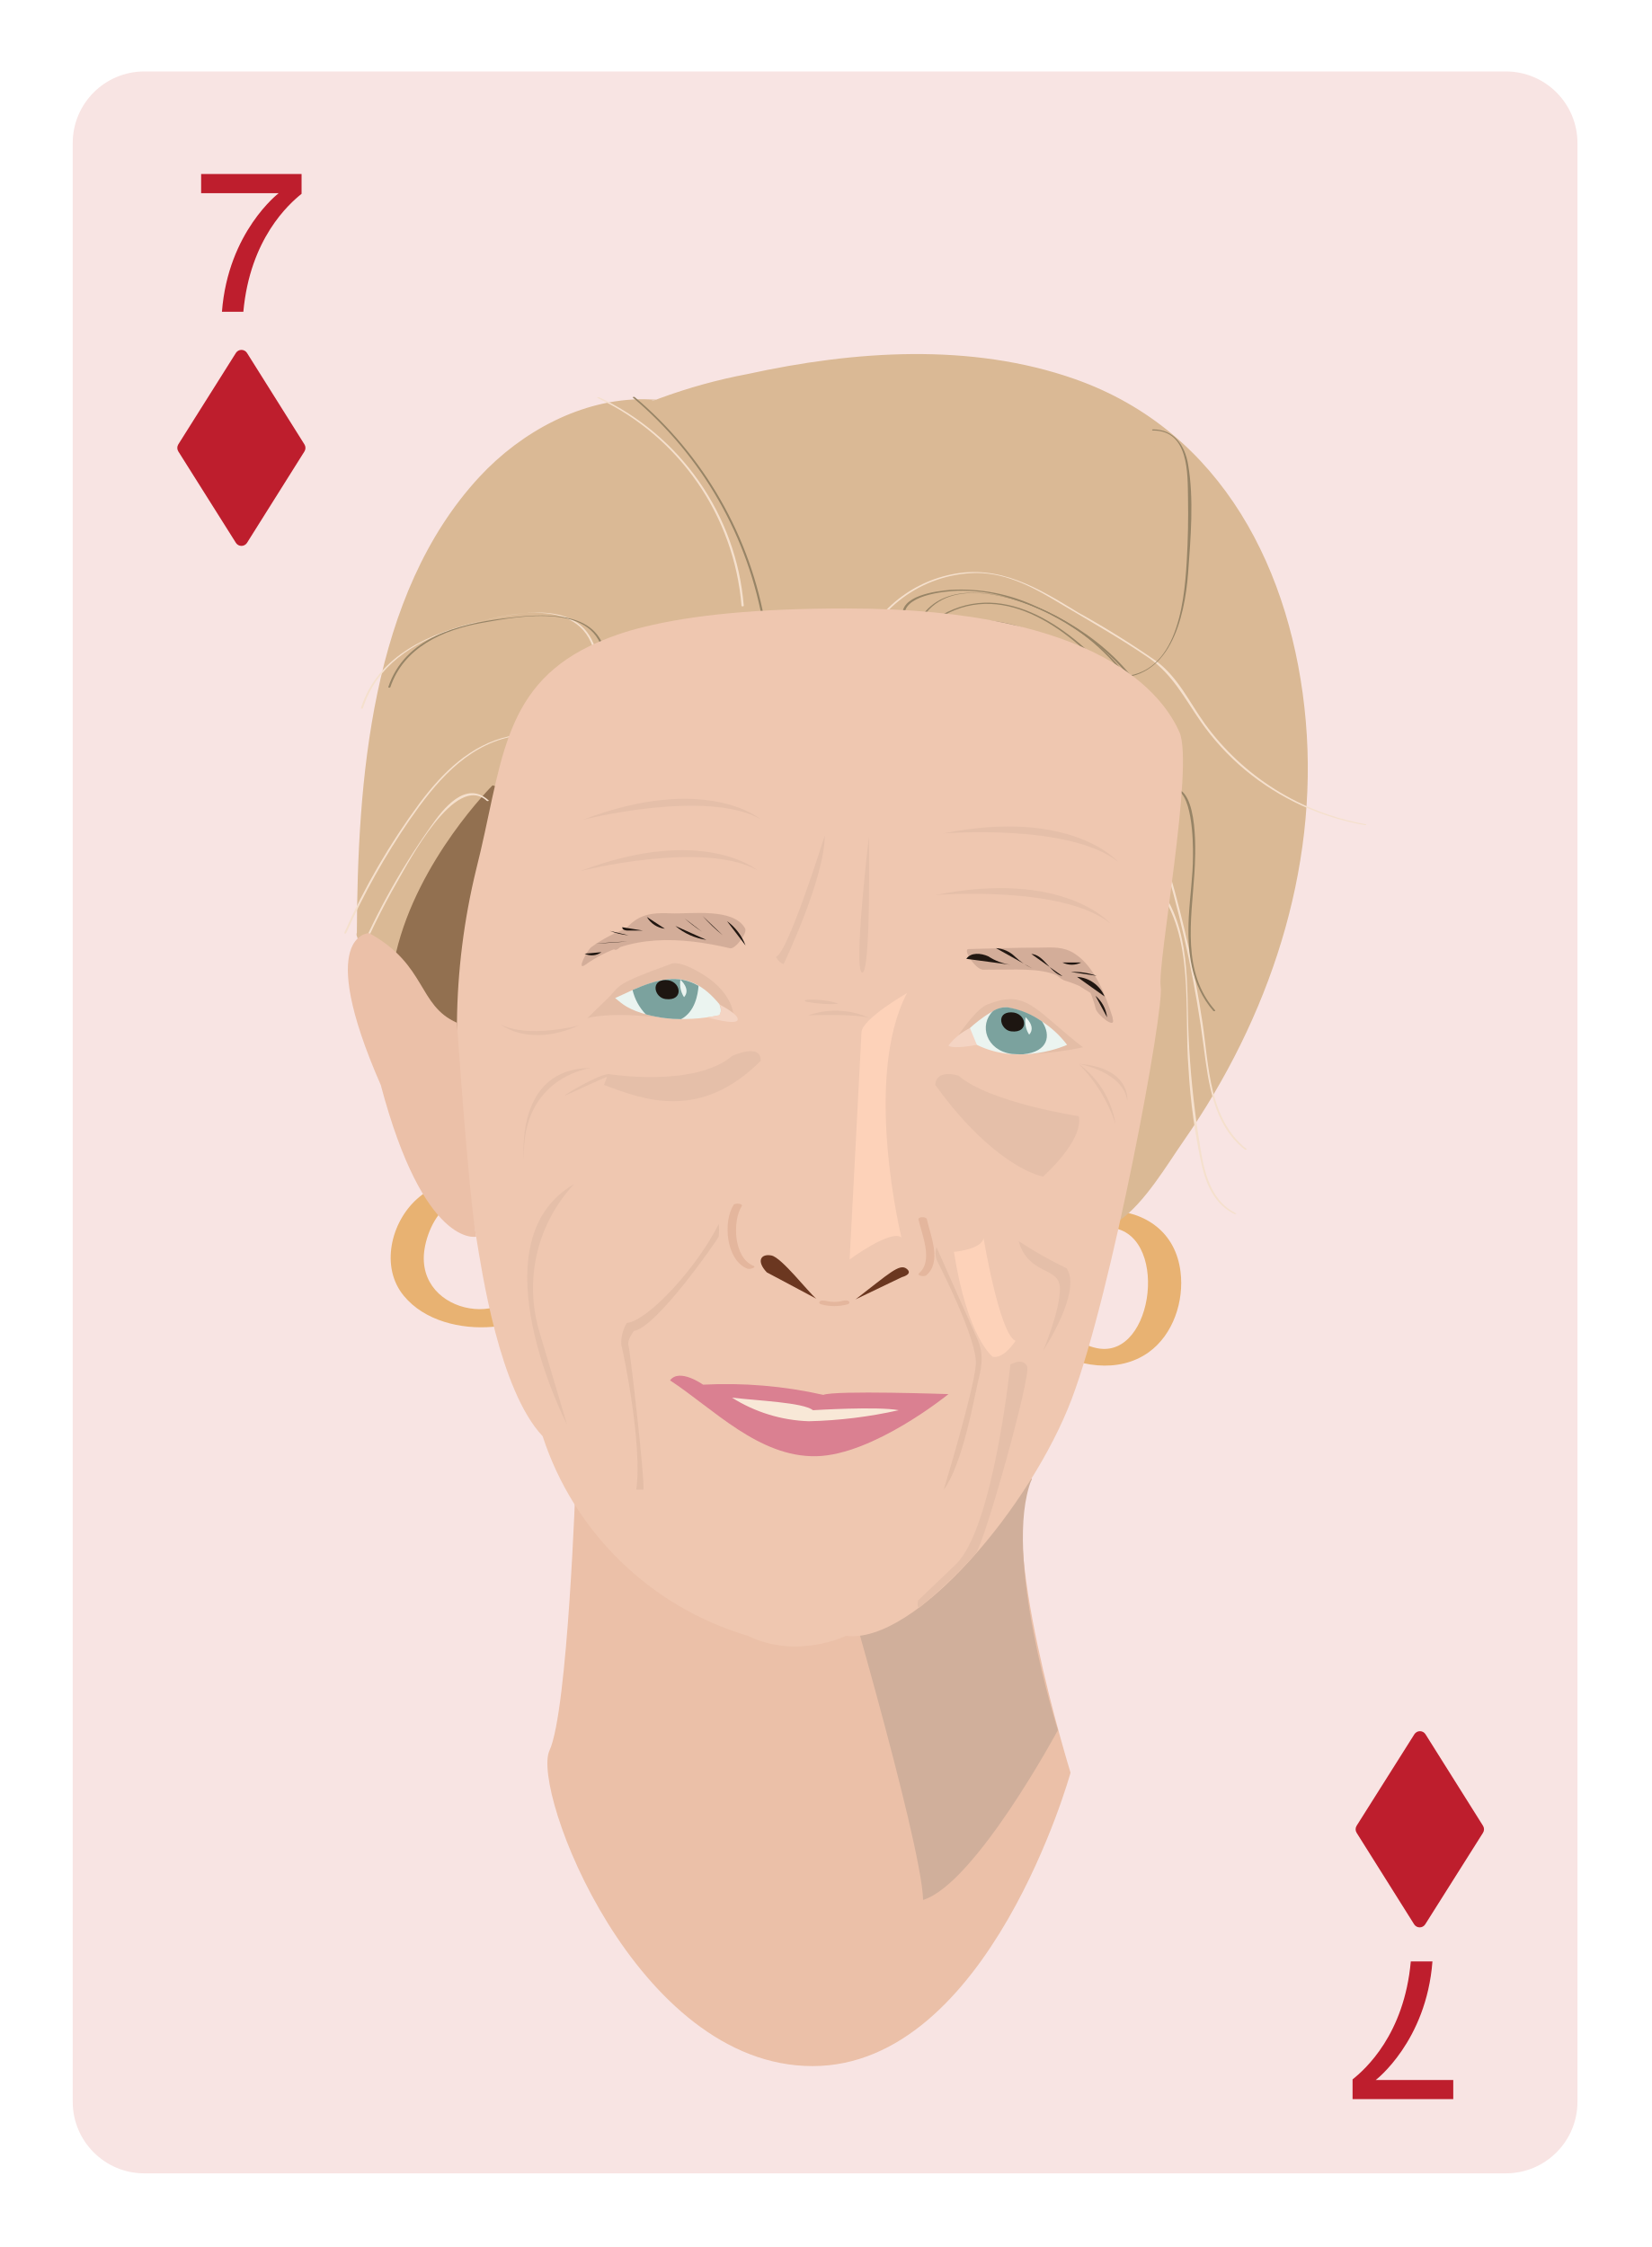
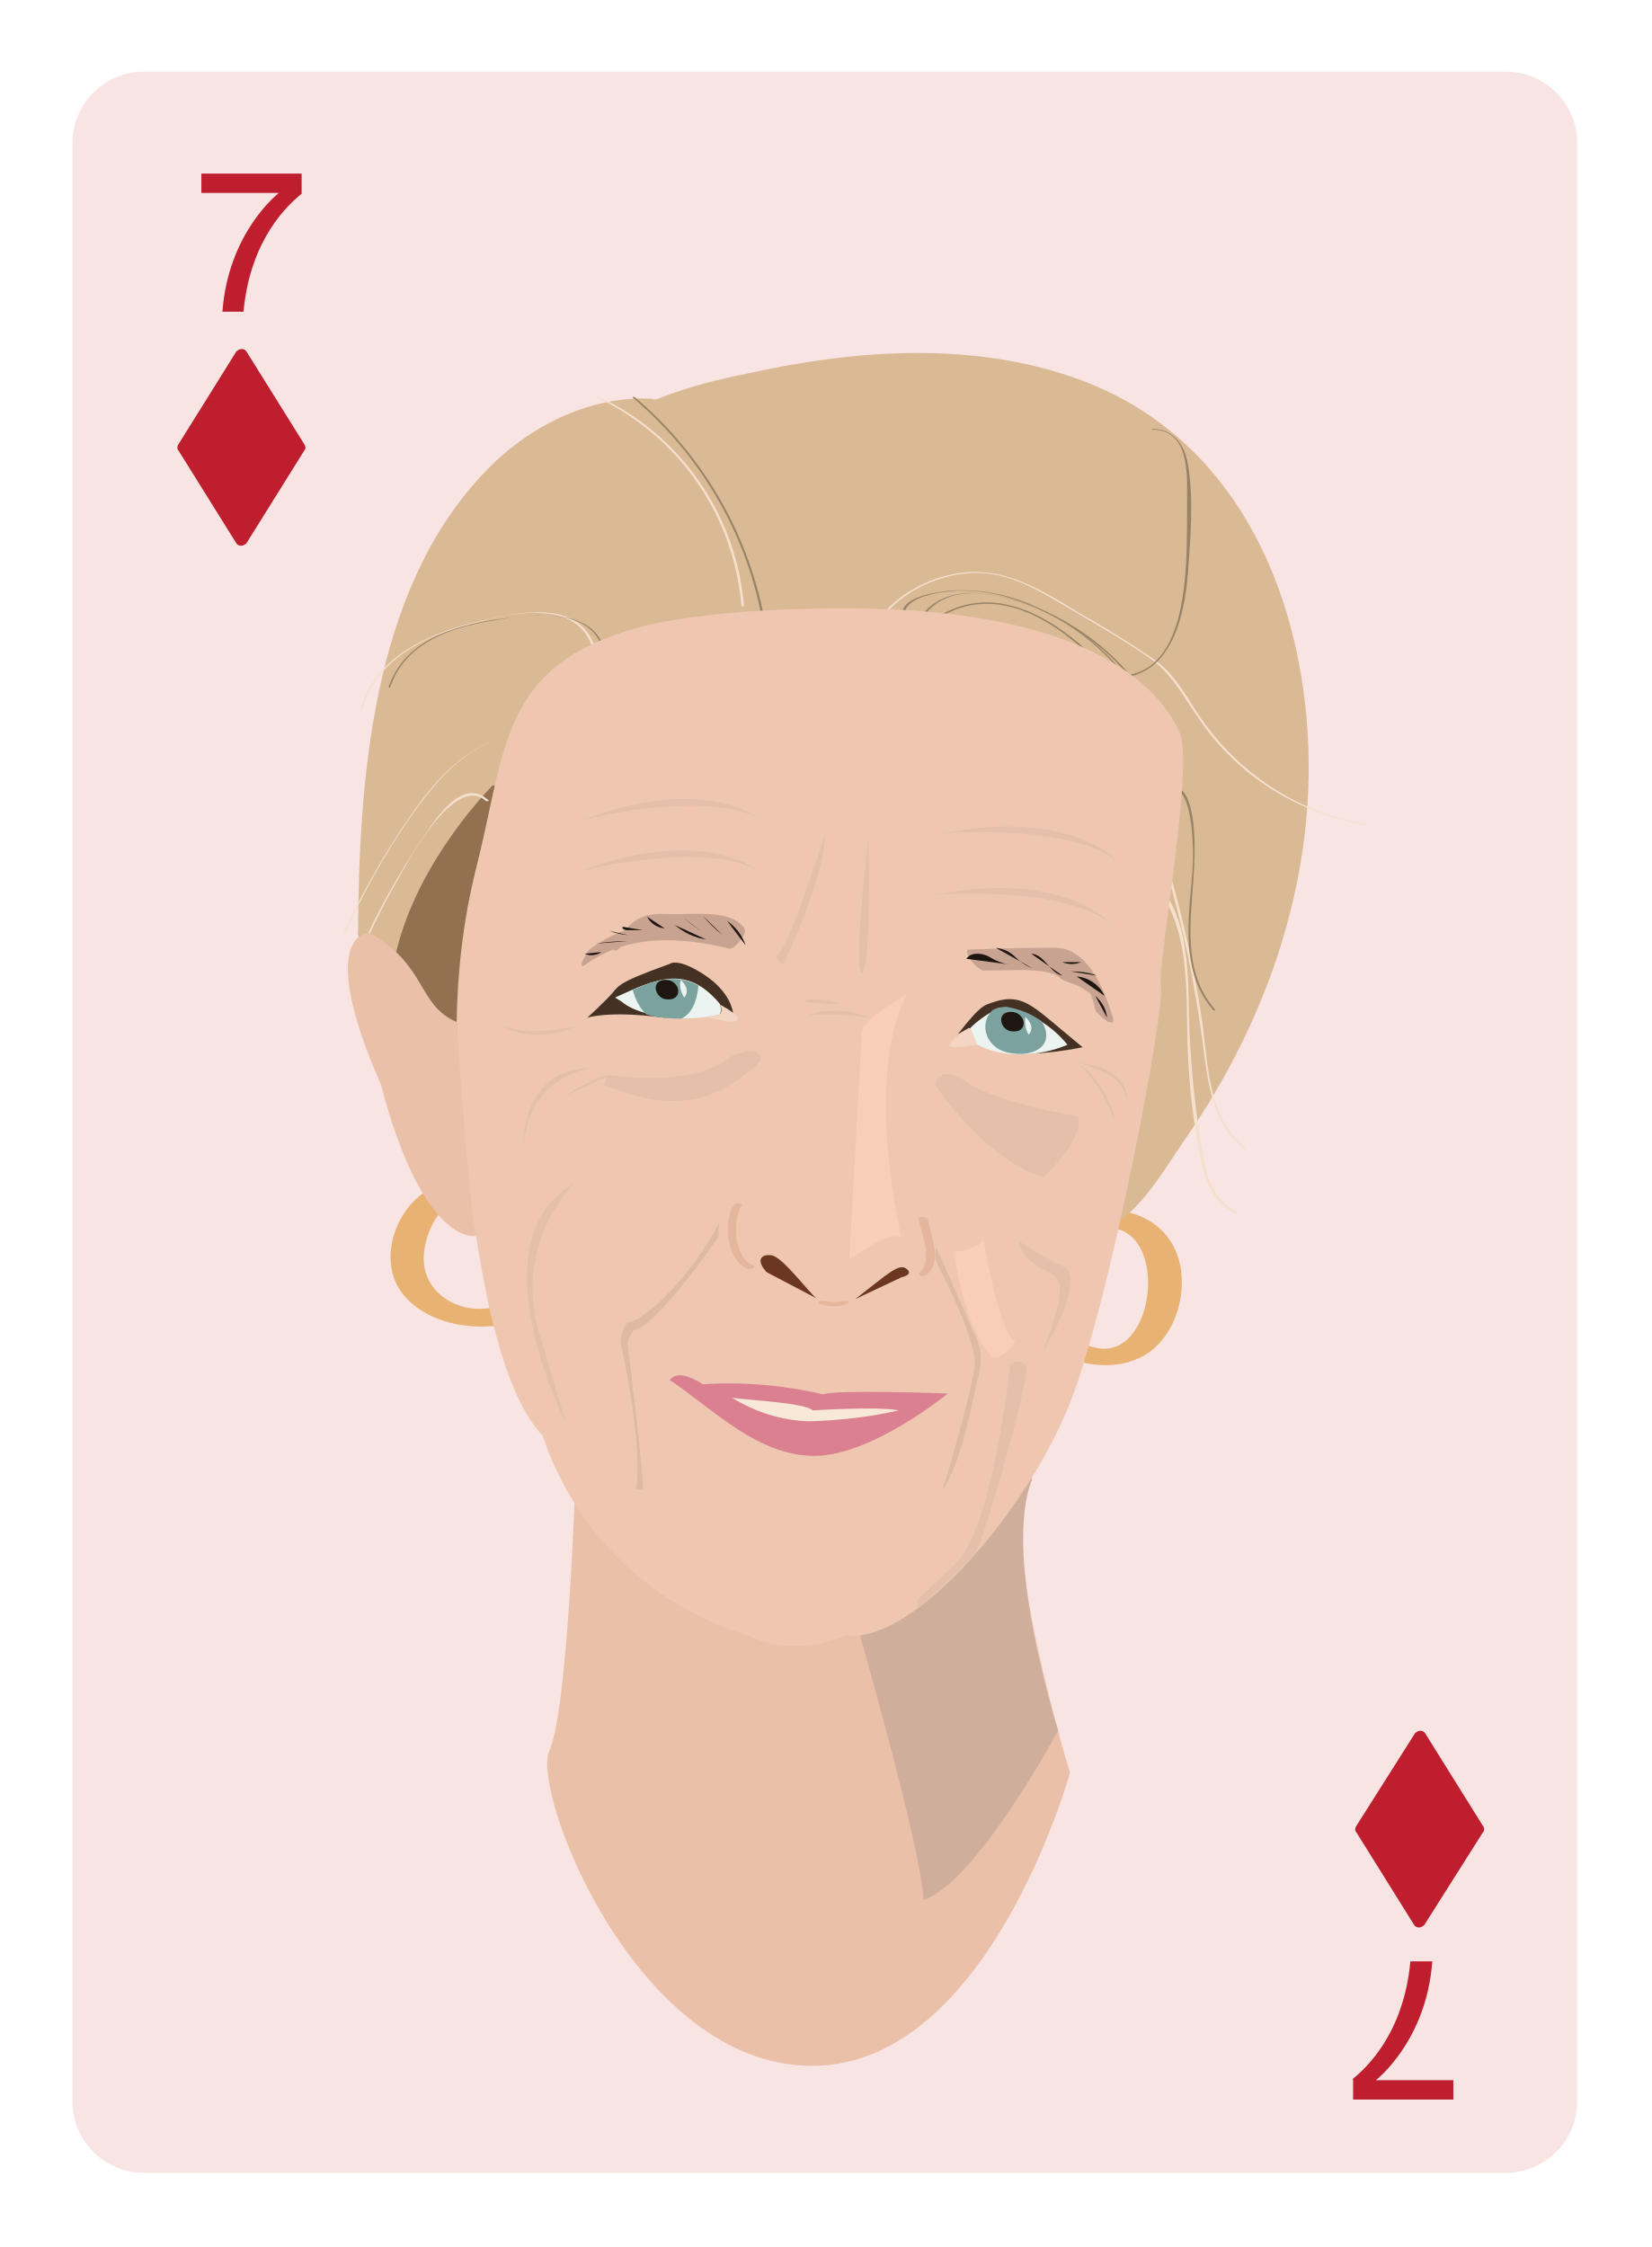
- <svg xmlns="http://www.w3.org/2000/svg" id="Layer_1" data-name="Layer 1" viewBox="0 0 196 266.67">
-   <defs>
-     <style>.cls-1{fill:#f8e4e3;}.cls-2{fill:#e8b272;}.cls-3{fill:#dab995;}.cls-4{fill:#927050;}.cls-5{fill:#f5e0cd;}.cls-6{fill:#978466;}.cls-7{fill:#ebf4f0;}.cls-8{fill:#ebc0a8;}.cls-9{fill:#d0af9b;}.cls-10{fill:#efc7b0;}.cls-11{fill:#6b3720;}.cls-12{fill:#e4b69d;}.cls-13{fill:#443123;opacity:0.07;}.cls-14{fill:#da8091;}.cls-15{fill:#f8e8d7;}.cls-16{fill:#e5bfa9;}.cls-17{fill:#7ba29e;}.cls-18{fill:#f4d4c3;}.cls-19{fill:#1d1611;}.cls-20{fill:#fdd2b9;}.cls-21{opacity:0.15;}.cls-22{fill:#381c15;}.cls-23{fill:#be1e2d;}</style>
-   </defs>
-   <rect class="cls-1" x="8.63" y="8.48" width="178.58" height="249.45" rx="8.5" ry="8.5" />
-   <path class="cls-2" d="M131.49,145.68c7.36.2,5.59,15.72-1.3,14.32-2.06-.42-4.55-2-4.89-4.21-.27-1.8.78-3.57,1.81-5a25.52,25.52,0,0,1,6.1-5.66c.79-.54-.23-1.2-.72-1.37a3.21,3.21,0,0,0-2.74.36c-4.64,3.16-12.76,11-5.53,15.79,3.49,2.32,8.52,3.15,12.11.57,2.91-2.09,4.21-6.08,3.77-9.56-.58-4.65-4.09-7.17-8.63-7.29C129.09,143.62,129.09,145.62,131.49,145.68Z" />
-   <path class="cls-2" d="M62.73,149.79c-.22,8.23-12.8,6.83-12.43-.78.1-2,1.21-4.89,3-6,1.38-.9,2.87.27,4,1.14a25.29,25.29,0,0,1,5.52,5.94c.77,1.12,4.64.61,3.86-.53-3.3-4.83-11.1-12.7-17.18-7.28-3.13,2.79-4.38,8.12-1.58,11.5,2.46,3,6.8,4,10.5,3.69,4.39-.39,8.21-2.92,8.33-7.64C66.77,148.41,62.77,148.37,62.73,149.79Z" />
-   <path class="cls-3" d="M43.81,110.74c0-67.3,34-62.35,34-62.35s56.81-21.32,72,20.94-18.32,75.36-18.32,75.36L48.89,125.16l-5.08-14.42" />
-   <path class="cls-3" d="M45.27,110.59c.08-18.36,1.4-44,17.34-56.46a22.5,22.5,0,0,1,11.11-4.77c1.61-.19,3.18,0,4.75-.3,3.52-.71,7.92-2.4,11.79-3.21a79.36,79.36,0,0,1,24.6-1.55c9.51,1,18.76,4.63,25.38,11.74,8.84,9.5,12.22,23.85,12.08,36.52-.21,18.65-8.7,38.58-22,51.81l2-.55C105.45,137.45,78.6,130,51.48,124.7a5.39,5.39,0,0,1-1.59-.38c.88.58-.05-1-.41-2l-4.23-12c-.4-1.14-3.29-.33-2.9.78l2.71,7.68c.63,1.79,1.12,5.66,2.49,7s4.85,1.31,6.41,1.68l39.22,9.27,34.68,8.2c1.9.45,3.28,1.11,5-.09,3-2.1,5.6-6.55,7.64-9.48,10.06-14.48,16-32,14.47-49.75S145.06,51.17,127.6,45c-12.36-4.36-26.23-3.38-38.83-.62a64.91,64.91,0,0,0-10.53,2.91c-1.37.56-1,.14-.06.15-.56,0-1.13-.06-1.7-.06-7.42-.07-14.6,3.85-19.55,9.18-13,14-14.5,36.3-14.58,54.33,0,1.34,2.91.8,2.91-.3Z" />
-   <path class="cls-4" d="M58.46,93.2S49.6,102,47,113.06s9.82,14.48,9.82,14.48l9.82-31.86-8.2-2.48" />
-   <path class="cls-5" d="M101.78,78.44A15,15,0,0,1,115.86,68c3.84,0,7.12,1.9,10.31,3.83,3.37,2,6.89,4,10.13,6.22,2.87,2,4.25,4.77,6.18,7.55a29.35,29.35,0,0,0,5.31,5.79A30.4,30.4,0,0,0,162,97.93c.12,0,.23-.09.07-.12a30,30,0,0,1-19.11-11.95c-1.87-2.62-3.11-5.41-5.73-7.4a108,108,0,0,0-9.26-5.76c-4.74-2.89-9.36-5.75-15.1-4.52a15.08,15.08,0,0,0-11.3,10.22c0,.09.22.11.24,0Z" />
-   <path class="cls-5" d="M88.27,71.9A30.06,30.06,0,0,0,71.09,47.14c-.07,0-.3,0-.18.09A29.94,29.94,0,0,1,88,71.9c0,.09.26.08.25,0Z" />
-   <path class="cls-5" d="M70.61,76.83c-1.93-5.76-9.15-4.14-13.58-3.11-5.93,1.38-12.2,4-14.19,10.31,0,.09.22.11.24,0,1.56-5,6-7.84,10.76-9.35s14.33-4.4,16.52,2.14c0,.08.27.06.24,0Z" />
-   <path class="cls-5" d="M60.41,87.38c-4.57,1-7.88,4.3-10.61,7.94a81,81,0,0,0-8.95,15.4c0,.09.21.11.24,0a84.66,84.66,0,0,1,7.5-13.38c3-4.33,6.55-8.68,11.94-9.88.16,0,0-.13-.13-.11Z" />
-   <path class="cls-5" d="M58,95c-2.72-2.5-5.43,1-6.9,3.12a83,83,0,0,0-9.29,17c0,.09.21.11.24,0a84,84,0,0,1,5.13-10.54c1.31-2.26,6.88-12.95,10.6-9.53.06.05.3,0,.22-.06Z" />
-   <path class="cls-5" d="M137.2,105.2c4.66,5.94,3.28,14.58,3.85,21.64a73.32,73.32,0,0,0,1.6,11.59c.59,2.37,1.58,4.53,3.85,5.65.07,0,.3,0,.18-.09-3.4-1.67-3.92-5.77-4.44-9.13A111.1,111.1,0,0,1,141.06,123c-.28-6.07.36-12.8-3.62-17.88-.05-.07-.29,0-.24,0Z" />
-   <path class="cls-5" d="M138.54,103.52a139.39,139.39,0,0,1,4.31,20.69c.58,4.43,1.15,9.28,4.89,12.23.06,0,.3,0,.22-.06-4.49-3.54-4.48-9.84-5.25-15a136.35,136.35,0,0,0-3.93-17.86c0-.08-.27-.06-.24,0Z" />
-   <path class="cls-6" d="M90.87,74.37A45.33,45.33,0,0,0,75.32,47.12c-.06-.05-.3,0-.22.06A45.21,45.21,0,0,1,90.62,74.37c0,.09.26.08.25,0Z" />
-   <path class="cls-6" d="M132,80.41c6.81.49,8.58-7,9-12.37.3-4.15.71-8.8,0-12.93-.39-2.3-1.71-4.16-4.16-4.15-.15,0-.15.13,0,.13,4.28,0,4.1,5.12,4.15,8q.07,3.76-.15,7.51c-.3,5.31-1.26,14.2-8.74,13.66-.12,0-.24.11-.07.12Z" />
-   <path class="cls-6" d="M139.12,93.62c2.42-.08,2.48,6.36,2.46,7.93,0,2.45-.38,4.89-.5,7.34-.19,4,.23,8,2.92,11.09.05.06.29,0,.22-.06-4-4.56-2.83-10.75-2.47-16.27.12-1.85.61-10.25-2.62-10.15-.15,0-.15.13,0,.13Z" />
-   <path class="cls-6" d="M46.31,81.59c1.6-4.77,6.24-6.83,10.88-7.67S70.87,71.42,71.66,78c0,.09.26.08.25,0-.7-5.86-7.86-5.14-12.05-4.62-5.5.69-11.81,2.27-13.78,8.16,0,.09.22.11.24,0Z" />
-   <path class="cls-6" d="M107.38,73.28c-.46-2.63,4.67-3.11,6.26-3.17a19,19,0,0,1,5.59.69,29.5,29.5,0,0,1,8.21,3.75c4.69,3,8.74,7.16,10.1,12.7,0,.09.27.07.25,0C136,80,129.53,74.79,122.91,71.94A21.18,21.18,0,0,0,112.83,70c-1.74.15-6.15.67-5.7,3.25,0,.09.26.08.25,0Z" />
-   <path class="cls-6" d="M109.59,73.16c3.27-4.82,10.93-2.36,15.13-.24a25.83,25.83,0,0,1,10.08,9.16c0,.07.29,0,.24,0a25.93,25.93,0,0,0-13.61-10.65c-3.85-1.27-9.42-2.18-12.07,1.74,0,.07.19.1.24,0Z" />
-   <path class="cls-6" d="M110.53,74c7.4-5.6,15.43-.09,20.69,5.65.05.06.29,0,.22-.06-5.43-5.93-13.57-11.36-21.12-5.65-.09.06.15.11.22.06Z" />
-   <path class="cls-6" d="M115.21,73.66a17.45,17.45,0,0,1,14.84,7.53c0,.07.29,0,.24,0a17.7,17.7,0,0,0-15.08-7.62c-.15,0-.15.13,0,.13Z" />
-   <path class="cls-7" d="M73,118.45c5-2.34,8.54-3.94,12.38.73,0,0,.37.81,0,1.3a20.56,20.56,0,0,1-6.41.35c-3.12-.42-4.53-1.24-5.25-1.8Z" />
-   <path class="cls-8" d="M68.33,175.55s-.93,27.5-3.12,32.2S75.45,245.2,96.43,245.2s30.62-34.82,30.62-34.82-8.92-28.84-4.57-34.82C122.49,175.55,86.88,157,68.33,175.55Z" />
-   <path class="cls-9" d="M98.5,181.71s10.88,36.73,11.05,43.77c6.18-1.89,16-20.15,16-20.15s-6.66-20.83-3.12-29.77C118.32,166.28,98.21,178.2,98.5,181.71Z" />
-   <path class="cls-10" d="M100.4,72.21c30.68,0,37.79,10.67,39.57,14.67s-2.67,27.57-2.22,30.23S132,153.29,127.2,166s-18.6,29.17-26.8,28.14c0,0-5.8,2.84-11.63,0A36.51,36.51,0,0,1,64.4,170.45c-5.15-5.49-7.21-19.56-7.89-23.68a130.84,130.84,0,0,1-2.28-25.39,80.28,80.28,0,0,1,2.28-18.19C59.58,91.1,59.4,81.79,70,76.66a33,33,0,0,1,6.44-2.26C82.11,73,89.84,72.21,100.4,72.21Z" />
-   <path class="cls-8" d="M43.81,110.74c6.86,3.77,5.74,8.58,10.42,10.64,0,0,1.35,20,2.28,25.39,0,0-6.18,1.37-11.32-18C37.29,110.74,43.81,110.74,43.81,110.74Z" />
-   <path class="cls-11" d="M91,151c-1.31-1.4-.65-2.24.56-2s4.38,4.38,5.32,5.13" />
-   <path class="cls-11" d="M101.53,154.21c4-3.08,5.22-4.29,6.06-3.64s-.56,1-.56,1" />
-   <path class="cls-12" d="M97.45,154.8a6.09,6.09,0,0,0,3.12,0c.18-.05.31-.18.18-.34s-.51-.14-.68-.09a4.15,4.15,0,0,1-2.11,0c-.18,0-.55-.08-.68.09s0,.29.18.34Z" />
-   <path class="cls-12" d="M109,144.7c.39,1.8,1.8,4.92.07,6.4-.33.28.62.46.86.25,1.88-1.61.5-4.68.07-6.65-.08-.36-1.07-.3-1,0Z" />
-   <path class="cls-12" d="M87.06,143c-1.28,2-.9,6.53,1.62,7.56.28.12,1.21-.15.71-.35-2.3-.94-2.51-5.25-1.36-7.07.19-.3-.78-.42-1-.13Z" />
-   <path class="cls-13" d="M75.51,176.78c.75-5.22-1.49-16.13-1.77-17.16a4.44,4.44,0,0,1,.65-2.61c2.52-.28,8.3-6.53,10.91-11.75a7.74,7.74,0,0,1,0,1.49c-.09.29-7.37,10.82-10.07,11.2,0,0-.84,1.12-.65,1.68s2,16.32,1.77,17.16Z" />
-   <path class="cls-13" d="M117.24,119.19c3.3-1.29,4.62-.54,7.67,2.1s3.63,3,3.63,3a39.83,39.83,0,0,1-7.67.85c-.93,0-5.77-3.12-5.77-3.12l-1.37.85S115.9,119.62,117.24,119.19Z" />
-   <path class="cls-13" d="M79.52,114.44c-6.87,2.47-5.79,2.49-7.44,4.09s-2.39,2.31-2.39,2.31,2.51-.86,9.25,0l8.08-.59s-.19-2.42-3.4-4.48S79.52,114.44,79.52,114.44Z" />
-   <path class="cls-13" d="M111.14,148c1.77,4,3.92,8.86,4.85,10.91s.37,3.82,0,5.41-1.77,9.51-4,12.5c0,0,3.64-11.94,3.82-14.92s-4.38-11.84-4.66-12.4A2.5,2.5,0,0,1,111.14,148Z" />
-   <path class="cls-14" d="M79.52,163.82c5.13,3.36,10.54,9.14,17.35,9s15.69-7.37,15.69-7.37-13.45-.47-14.85.09a52.61,52.61,0,0,0-14.27-1.21S80.63,162.32,79.52,163.82Z" />
-   <path class="cls-15" d="M86.87,165.87c3.09.37,8.41.56,9.62,1.49,0,0,7.67-.48,10.17,0A54.55,54.55,0,0,1,96,168.67,18.19,18.19,0,0,1,86.87,165.87Z" />
-   <path class="cls-16" d="M111,128.76c5.49,7.66,10.6,10.43,12.79,10.87,0,0,4.82-4.24,4.24-7.16,0,0-10.6-1.61-14.28-4.82C113.75,127.66,111.08,126.8,111,128.76Z" />
-   <path class="cls-16" d="M90.28,125.9c-7.2,7.2-13.91,4.62-18.59,2.86,0,0-.27.65.34-.94.06-.16-5.1,2.34-5,2.18s4.06-2.53,5.22-2.53c0,0,10.13,1.65,14.64-2.15C86.87,125.32,90.35,123.71,90.28,125.9Z" />
-   <path class="cls-7" d="M73,118.45c5-2.34,8.54-3.94,12.38.73,0,0,.37.81,0,1.3a20.56,20.56,0,0,1-6.41.35c-3.12-.42-4.53-1.24-5.25-1.8Z" />
-   <path class="cls-17" d="M82.9,117c-2.43-1.43-4.89-.79-7.83.49a6.25,6.25,0,0,0,1.57,2.89,17.82,17.82,0,0,0,2.29.45,15,15,0,0,0,1.9.12C82.49,120.08,82.83,118,82.9,117Z" />
-   <path class="cls-18" d="M87.55,120.94c.11.88-3.59-.2-3.59-.2l1.39-.25a1.09,1.09,0,0,0,0-1.3S87.54,120.3,87.55,120.94Z" />
-   <path class="cls-18" d="M112.56,124.08c.48.49,3.36-.08,3.36-.08v-1.66l-.82-.32A7.12,7.12,0,0,0,112.56,124.08Z" />
-   <path class="cls-19" d="M79,118.57c2.25.27,1.85-2.26,0-2.26S77.67,118.42,79,118.57Z" />
-   <path class="cls-19" d="M88.48,112.21a6.26,6.26,0,0,0-2.2-2.89" />
-   <path class="cls-19" d="M85.78,111a20.84,20.84,0,0,1-2.4-2.29" />
-   <path class="cls-19" d="M83.83,111.54a7.21,7.21,0,0,1-3.68-1.65" />
-   <path class="cls-19" d="M83.31,110.57A19.11,19.11,0,0,1,81.25,109" />
-   <path class="cls-19" d="M78.91,110.22a2.82,2.82,0,0,1-2.14-1.4" />
-   <path class="cls-19" d="M76.32,110.44l-1.83,0c-.29,0-.67-.11-.64-.4" />
-   <path class="cls-19" d="M74.47,111.74q-1.91.06-3.82.27" />
-   <path class="cls-19" d="M71.38,113a1.9,1.9,0,0,1-2,.18" />
-   <path class="cls-19" d="M74.6,111a7.79,7.79,0,0,1-2.24-.53" />
-   <path class="cls-19" d="M114.68,113.79c.54-.79,1.75-.69,2.62-.29a6.46,6.46,0,0,0,2.66,1" />
-   <path class="cls-19" d="M118.2,112.52a3.55,3.55,0,0,1,2.25,1,7.43,7.43,0,0,0,2.06,1.41" />
-   <path class="cls-19" d="M122.39,113.21c1.55.11,2.21,2.26,3.71,2.64" />
-   <path class="cls-19" d="M126.09,114.23a2.48,2.48,0,0,0,2.22,0" />
-   <path class="cls-19" d="M127.08,115.35a8,8,0,0,1,3.08.46" />
-   <path class="cls-19" d="M127.82,115.93a3.82,3.82,0,0,1,3.27,2.33" />
-   <path class="cls-19" d="M130,118.17a4,4,0,0,1,1.39,2.57" />
-   <path class="cls-7" d="M119.55,119.55a11.82,11.82,0,0,1,7.09,4.45s-5.52,2.56-10.71,0l-.82-2S118,119.32,119.55,119.55Z" />
-   <path class="cls-17" d="M121.43,125.12c3-.3,3.33-2.26,2.24-3.89a10,10,0,0,0-4.12-1.69,3,3,0,0,0-1.7.45c-1.7,1.63-.84,4.67,2.23,5.09A13.11,13.11,0,0,0,121.43,125.12Z" />
-   <path class="cls-19" d="M120,122.4c2.25.27,1.85-2.26,0-2.26S118.73,122.25,120,122.4Z" />
-   <path class="cls-16" d="M70.13,126.75s-8.31,1-7.95,10.84C62.19,137.59,61,126.75,70.13,126.75Z" />
-   <path class="cls-16" d="M68.69,121.7s-6,1.57-9.27-.12C59.42,121.58,62.79,124.35,68.69,121.7Z" />
-   <path class="cls-16" d="M68.13,140.53a18.07,18.07,0,0,0-4.05,17.73l3.21,10.81S56.14,147.45,68.13,140.53Z" />
-   <path class="cls-16" d="M120.88,147.29c1.23,4.17,4.91,2.95,4.91,5.65s-2,7.37-2,7.37,4.65-7,2.8-9.79A48.09,48.09,0,0,1,120.88,147.29Z" />
-   <path class="cls-16" d="M128,126.25s5.32.92,5.78,4.39C133.79,130.64,134.25,126.71,128,126.25Z" />
-   <path class="cls-16" d="M128,126.25a18.08,18.08,0,0,1,4.39,7.16A10.94,10.94,0,0,0,128,126.25Z" />
-   <path class="cls-16" d="M119.91,161.94s-2,19.39-6.46,23.7l-4.5,4.31s-.17.86.13.86a61.4,61.4,0,0,0,6.7-6.4c1.1-1.4,6.61-21.13,6.12-22.24S119.91,161.94,119.91,161.94Z" />
-   <path class="cls-16" d="M95.91,120.5s6.93-.28,7.77.55A9.79,9.79,0,0,0,95.91,120.5Z" />
-   <path class="cls-16" d="M99.5,119.14a15.1,15.1,0,0,1-3.78-.25C94.58,118.51,98.23,118.51,99.5,119.14Z" />
-   <path class="cls-16" d="M93,114.41s4.88-10.17,4.88-15.26c0,0-4.37,14-5.79,14.41C92.49,114.33,93,114.41,93,114.41Z" />
-   <path class="cls-16" d="M103.12,99.29s-1.88,15.86-.81,16.13S103.12,99.29,103.12,99.29Z" />
-   <path class="cls-16" d="M111,106.22S126,105,131.76,109.58C131.76,109.58,126.27,103.17,111,106.22Z" />
-   <path class="cls-16" d="M68.89,103.37s14.53-3.66,21-.1C89.89,103.27,83.43,97.86,68.89,103.37Z" />
-   <path class="cls-16" d="M69.2,97.28s14.53-3.66,21-.1C90.2,97.17,83.73,91.76,69.2,97.28Z" />
-   <path class="cls-16" d="M111.94,98.91s14.94-1.22,20.73,3.35C132.67,102.26,127.19,95.86,111.94,98.91Z" />
-   <path class="cls-20" d="M100.83,149.47s4.92-3.62,6.15-2.61c0,0-4.63-18.9.66-29,0,0-5.33,3.05-5.4,4.64S100.83,149.47,100.83,149.47Z" />
-   <path class="cls-20" d="M113.21,148.57s3.25-.27,3.52-1.62c0,0,1.89,11.37,3.79,12.18,0,0-1.35,2.16-2.71,1.89C117.81,161,114.83,158.86,113.21,148.57Z" />
-   <path class="cls-7" d="M80.75,116.27s1.29,1.12.43,2.07A2.9,2.9,0,0,1,80.75,116.27Z" />
-   <path class="cls-7" d="M121.71,120.72s1.29,1.12.43,2.07A2.9,2.9,0,0,1,121.71,120.72Z" />
-   <g class="cls-21">
-     <path class="cls-22" d="M69.5,114.48c5.1-3.68,11.31-3.31,17.14-1.94.61.14,2.09-1.79,1.79-2.35-1.37-2.51-6.49-1.69-8.9-1.8-3.14-.15-4.37.5-6.2,3-1,1.4-.33,1.91.72.5,1.28-1.73,4.66-.94,6.49-.84s5.07-.39,6,1.4l1.79-2.35c-6.34-1.49-12.68-1.65-18.15,2.3-.49.36-1.85,2.92-.71,2.09Z" />
+ <svg xmlns="http://www.w3.org/2000/svg" version="1.1" id="Layer_1" x="0px" y="0px" viewBox="0 0 196 266.7" style="enable-background:new 0 0 196 266.7;" xml:space="preserve">
+   <style type="text/css">
+ 	.st0{fill:#F8E4E3;}
+ 	.st1{fill:#E8B272;}
+ 	.st2{fill:#DAB995;}
+ 	.st3{fill:#927050;}
+ 	.st4{fill:#F5E0CD;}
+ 	.st5{fill:#978466;}
+ 	.st6{fill:#EBF4F0;}
+ 	.st7{fill:#EBC0A8;}
+ 	.st8{fill:#D0AE9C;}
+ 	.st9{fill:#EFC7B0;}
+ 	.st10{fill:#6B3720;}
+ 	.st11{fill:#E4B69D;}
+ 	.st12{fill:#DFB9A3;enable-background:new    ;}
+ 	.st13{fill:#443123;enable-background:new    ;}
+ 	.st14{fill:#DA8091;}
+ 	.st15{fill:#F8E8D7;}
+ 	.st16{fill:#E5BFA9;}
+ 	.st17{fill:#7BA29E;}
+ 	.st18{fill:#F4D4C3;}
+ 	.st19{fill:#C9A391;}
+ 	.st20{fill:#1D1611;}
+ 	.st21{fill:#F7CEB7;}
+ 	.st22{fill:#BE1E2D;}
+ </style>
+   <path class="st0" d="M17.1,8.5h161.6c4.7,0,8.5,3.8,8.5,8.5v232.4c0,4.7-3.8,8.5-8.5,8.5H17.1c-4.7,0-8.5-3.8-8.5-8.5V17  C8.6,12.3,12.4,8.5,17.1,8.5z" />
+   <path class="st1" d="M131.5,145.7c7.4,0.2,5.6,15.7-1.3,14.3c-2.1-0.4-4.6-2-4.9-4.2c-0.3-1.8,0.8-3.6,1.8-5  c1.7-2.2,3.8-4.1,6.1-5.7c0.8-0.5-0.2-1.2-0.7-1.4c-0.9-0.3-1.9-0.2-2.7,0.4c-4.6,3.2-12.8,11-5.5,15.8c3.5,2.3,8.5,3.1,12.1,0.6  c2.9-2.1,4.2-6.1,3.8-9.6c-0.6-4.6-4.1-7.2-8.6-7.3C129.1,143.6,129.1,145.6,131.5,145.7z" />
+   <path class="st1" d="M62.7,149.8c-0.2,8.2-12.8,6.8-12.4-0.8c0.1-2,1.2-4.9,3-6c1.4-0.9,2.9,0.3,4,1.1c2.1,1.7,4,3.7,5.5,5.9  c0.8,1.1,4.6,0.6,3.9-0.5c-3.3-4.8-11.1-12.7-17.2-7.3c-3.1,2.8-4.4,8.1-1.6,11.5c2.5,3,6.8,4,10.5,3.7c4.4-0.4,8.2-2.9,8.3-7.6  C66.8,148.4,62.8,148.4,62.7,149.8z" />
+   <path class="st2" d="M43.8,110.7c0-67.3,34-62.3,34-62.3s56.8-21.3,72,20.9s-18.3,75.4-18.3,75.4l-82.6-19.5L43.8,110.7" />
+   <path class="st2" d="M45.3,110.6c0.1-18.4,1.4-44,17.3-56.5c3.2-2.6,7-4.2,11.1-4.8c1.6-0.2,3.2,0,4.8-0.3c3.5-0.7,7.9-2.4,11.8-3.2  c8.1-1.8,16.4-2.3,24.6-1.5c9.5,1,18.8,4.6,25.4,11.7c8.8,9.5,12.2,23.8,12.1,36.5c-0.2,18.7-8.7,38.6-22,51.8l2-0.6  c-26.9-6.4-53.7-13.8-80.8-19.1c-0.5,0-1.1-0.2-1.6-0.4c0.9,0.6,0-1-0.4-2l-4.2-12c-0.4-1.1-3.3-0.3-2.9,0.8l2.7,7.7  c0.6,1.8,1.1,5.7,2.5,7s4.8,1.3,6.4,1.7l39.2,9.3l34.7,8.2c1.9,0.4,3.3,1.1,5-0.1c3-2.1,5.6-6.6,7.6-9.5c10.1-14.5,16-32,14.5-49.8  s-9.9-34.4-27.4-40.6c-12.4-4.4-26.2-3.4-38.8-0.6c-3.6,0.7-7.1,1.6-10.5,2.9c-1.4,0.6-1,0.1-0.1,0.2c-0.6,0-1.1-0.1-1.7-0.1  c-7.4-0.1-14.6,3.8-19.5,9.2c-13,14-14.5,36.3-14.6,54.3C42.4,112.2,45.3,111.7,45.3,110.6L45.3,110.6z" />
+   <path class="st3" d="M58.5,93.2c0,0-8.9,8.8-11.5,19.9s9.8,14.5,9.8,14.5l9.8-31.9L58.5,93.2" />
+   <path class="st4" d="M101.8,78.4c2-6.1,7.6-10.3,14.1-10.4c3.8,0,7.1,1.9,10.3,3.8c3.4,2,6.9,4,10.1,6.2c2.9,2,4.2,4.8,6.2,7.6  c1.5,2.2,3.3,4.1,5.3,5.8c4.1,3.4,9,5.6,14.2,6.5c0.1,0,0.2-0.1,0.1-0.1c-7.7-1.3-14.5-5.6-19.1-11.9c-1.9-2.6-3.1-5.4-5.7-7.4  c-3-2.1-6.1-4-9.3-5.8c-4.7-2.9-9.4-5.8-15.1-4.5c-5.3,1.1-9.7,5-11.3,10.2C101.6,78.5,101.8,78.5,101.8,78.4L101.8,78.4z" />
+   <path class="st4" d="M88.3,71.9c-0.9-10.7-7.4-20.2-17.2-24.8c-0.1,0-0.3,0-0.2,0.1c9.7,4.6,16.2,14,17.1,24.7  C88,72,88.3,72,88.3,71.9L88.3,71.9z" />
+   <path class="st4" d="M70.6,76.8c-1.9-5.8-9.2-4.1-13.6-3.1c-5.9,1.4-12.2,4-14.2,10.3c0,0.1,0.2,0.1,0.2,0c1.6-5,6-7.8,10.8-9.3  s14.3-4.4,16.5,2.1C70.4,76.9,70.6,76.9,70.6,76.8L70.6,76.8z" />
+   <path class="st4" d="M60.4,87.4c-4.6,1-7.9,4.3-10.6,7.9c-3.5,4.8-6.5,10-9,15.4c0,0.1,0.2,0.1,0.2,0c2.1-4.7,4.6-9.2,7.5-13.4  C51.5,93,55,88.6,60.4,87.4C60.7,87.5,60.5,87.3,60.4,87.4L60.4,87.4z" />
+   <path class="st4" d="M58,95c-2.7-2.5-5.4,1-6.9,3.1c-3.7,5.3-6.9,11-9.3,17c0,0.1,0.2,0.1,0.2,0c1.5-3.6,3.2-7.2,5.1-10.5  c1.3-2.3,6.9-12.9,10.6-9.5C57.8,95.1,58.1,95.1,58,95L58,95z" />
+   <path class="st4" d="M137.2,105.2c4.7,5.9,3.3,14.6,3.9,21.6c0.2,3.9,0.8,7.8,1.6,11.6c0.6,2.4,1.6,4.5,3.9,5.6c0.1,0,0.3,0,0.2-0.1  c-3.4-1.7-3.9-5.8-4.4-9.1c-0.6-3.9-1-7.9-1.2-11.9c-0.3-6.1,0.4-12.8-3.6-17.9C137.4,105.1,137.2,105.1,137.2,105.2L137.2,105.2z" />
+   <path class="st4" d="M138.5,103.5c2,6.8,3.4,13.7,4.3,20.7c0.6,4.4,1.1,9.3,4.9,12.2c0.1,0,0.3,0,0.2-0.1c-4.5-3.5-4.5-9.8-5.2-15  c-0.9-6-2.2-12-3.9-17.9C138.8,103.4,138.5,103.5,138.5,103.5z" />
+   <path class="st5" d="M90.9,74.4c-1.8-10.6-7.3-20.3-15.6-27.3c-0.1,0-0.3,0-0.2,0.1c8.2,6.9,13.8,16.6,15.5,27.2  C90.6,74.5,90.9,74.5,90.9,74.4z" />
+   <path class="st5" d="M132,80.4c6.8,0.5,8.6-7,9-12.4c0.3-4.2,0.7-8.8,0-12.9c-0.4-2.3-1.7-4.2-4.2-4.2c-0.1,0-0.1,0.1,0,0.1  c4.3,0,4.1,5.1,4.1,8c0,2.5,0,5-0.1,7.5c-0.3,5.3-1.3,14.2-8.7,13.7C132,80.3,131.9,80.4,132,80.4L132,80.4z" />
+   <path class="st5" d="M139.1,93.6c2.4-0.1,2.5,6.4,2.5,7.9c0,2.4-0.4,4.9-0.5,7.3c-0.2,4,0.2,8,2.9,11.1c0.1,0.1,0.3,0,0.2-0.1  c-4-4.6-2.8-10.8-2.5-16.3c0.1-1.8,0.6-10.2-2.6-10.2C139,93.5,139,93.6,139.1,93.6L139.1,93.6z" />
+   <path class="st5" d="M46.3,81.6c1.6-4.8,6.2-6.8,10.9-7.7s13.7-2.5,14.5,4.1c0,0.1,0.3,0.1,0.2,0c-0.7-5.9-7.9-5.1-12-4.6  c-5.5,0.7-11.8,2.3-13.8,8.2C46.1,81.6,46.3,81.6,46.3,81.6L46.3,81.6z" />
+   <path class="st5" d="M107.4,73.3c-0.5-2.6,4.7-3.1,6.3-3.2c1.9,0,3.8,0.2,5.6,0.7c2.9,0.8,5.7,2.1,8.2,3.8c4.7,3,8.7,7.2,10.1,12.7  c0,0.1,0.3,0.1,0.2,0c-1.8-7.2-8.3-12.5-14.9-15.3c-3.2-1.5-6.6-2.1-10.1-1.9c-1.7,0.2-6.2,0.7-5.7,3.2  C107.1,73.3,107.4,73.3,107.4,73.3L107.4,73.3z" />
+   <path class="st5" d="M109.6,73.2c3.3-4.8,10.9-2.4,15.1-0.2c4.1,2.1,7.6,5.3,10.1,9.2c0,0.1,0.3,0,0.2,0c-3.2-5-8-8.8-13.6-10.7  c-3.8-1.3-9.4-2.2-12.1,1.7C109.4,73.2,109.5,73.3,109.6,73.2L109.6,73.2z" />
+   <path class="st5" d="M110.5,74c7.4-5.6,15.4-0.1,20.7,5.7c0.1,0.1,0.3,0,0.2-0.1c-5.4-5.9-13.6-11.4-21.1-5.7  C110.2,74,110.5,74.1,110.5,74L110.5,74z" />
+   <path class="st5" d="M115.2,73.7c5.9-0.2,11.5,2.7,14.8,7.5c0,0.1,0.3,0,0.2,0C126.9,76.3,121.2,73.4,115.2,73.7  C115.1,73.6,115.1,73.7,115.2,73.7L115.2,73.7z" />
+   <path class="st6" d="M73,118.4c5-2.3,8.5-3.9,12.4,0.7c0,0,0.4,0.8,0,1.3c-2.1,0.5-4.3,0.6-6.4,0.3c-3.1-0.4-4.5-1.2-5.2-1.8  L73,118.4z" />
+   <path class="st7" d="M68.3,175.6c0,0-0.9,27.5-3.1,32.2s10.2,37.4,31.2,37.4s30.6-34.8,30.6-34.8s-8.9-28.8-4.6-34.8  C122.5,175.6,86.9,157,68.3,175.6z" />
+   <path class="st8" d="M98.5,181.7c0,0,10.9,36.7,11.1,43.8c6.2-1.9,16-20.1,16-20.1s-6.7-20.8-3.1-29.8  C118.3,166.3,98.2,178.2,98.5,181.7z" />
+   <path class="st9" d="M100.4,72.2c30.7,0,37.8,10.7,39.6,14.7s-2.7,27.6-2.2,30.2s-5.8,36.2-10.6,48.9s-18.6,29.2-26.8,28.1  c0,0-5.8,2.8-11.6,0c-11.5-3.4-20.6-12.3-24.4-23.7c-5.2-5.5-7.2-19.6-7.9-23.7c-1.6-8.4-2.3-16.9-2.3-25.4  c0.1-6.1,0.8-12.2,2.3-18.2C59.6,91,59.4,81.7,70,76.6c2.1-1,4.2-1.7,6.4-2.3C82.1,73,89.8,72.2,100.4,72.2z" />
+   <path class="st7" d="M43.8,110.7c6.9,3.8,5.7,8.6,10.4,10.6c0,0,1.3,20,2.3,25.4c0,0-6.2,1.4-11.3-18  C37.3,110.7,43.8,110.7,43.8,110.7z" />
+   <path class="st10" d="M91,151c-1.3-1.4-0.7-2.2,0.6-2s4.4,4.4,5.3,5.1" />
+   <path class="st10" d="M101.5,154.2c4-3.1,5.2-4.3,6.1-3.6s-0.6,1-0.6,1" />
+   <path class="st11" d="M97.4,154.8c1,0.3,2.1,0.3,3.1,0c0.2-0.1,0.3-0.2,0.2-0.3s-0.5-0.1-0.7-0.1c-0.7,0.2-1.4,0.2-2.1,0  c-0.2,0-0.6-0.1-0.7,0.1S97.3,154.8,97.4,154.8L97.4,154.8z" />
+   <path class="st11" d="M109,144.7c0.4,1.8,1.8,4.9,0.1,6.4c-0.3,0.3,0.6,0.5,0.9,0.2c1.9-1.6,0.5-4.7,0.1-6.6  C109.9,144.3,108.9,144.4,109,144.7z" />
+   <path class="st11" d="M87.1,143c-1.3,2-0.9,6.5,1.6,7.6c0.3,0.1,1.2-0.1,0.7-0.4c-2.3-0.9-2.5-5.2-1.4-7.1  C88.2,142.8,87.2,142.7,87.1,143L87.1,143z" />
+   <path class="st12" d="M75.5,176.8c0.8-5.2-1.5-16.1-1.8-17.2c-0.1-0.9,0.2-1.8,0.7-2.6c2.5-0.3,8.3-6.5,10.9-11.8c0,0.5,0,1,0,1.5  c-0.1,0.3-7.4,10.8-10.1,11.2c0,0-0.8,1.1-0.7,1.7s2,16.3,1.8,17.2L75.5,176.8z" />
+   <path class="st13" d="M117.2,119.2c3.3-1.3,4.6-0.5,7.7,2.1s3.6,3,3.6,3c-2.5,0.5-5.1,0.8-7.7,0.8c-0.9,0-5.8-3.1-5.8-3.1l-1.4,0.8  C113.7,122.9,115.9,119.6,117.2,119.2z" />
+   <path class="st13" d="M79.5,114.4c-6.9,2.5-5.8,2.5-7.4,4.1s-2.4,2.3-2.4,2.3s2.5-0.9,9.2,0l8.1-0.6c0,0-0.2-2.4-3.4-4.5  S79.5,114.4,79.5,114.4z" />
+   <path class="st12" d="M111.1,148c1.8,4,3.9,8.9,4.8,10.9s0.4,3.8,0,5.4s-1.8,9.5-4,12.5c0,0,3.6-11.9,3.8-14.9s-4.4-11.8-4.7-12.4  C111,149,111,148.5,111.1,148z" />
+   <path class="st14" d="M79.5,163.8c5.1,3.4,10.5,9.1,17.3,9s15.7-7.4,15.7-7.4s-13.4-0.5-14.8,0.1c-4.7-1.1-9.5-1.5-14.3-1.2  C83.4,164.3,80.6,162.3,79.5,163.8z" />
+   <path class="st15" d="M86.9,165.9c3.1,0.4,8.4,0.6,9.6,1.5c0,0,7.7-0.5,10.2,0c-3.5,0.8-7.1,1.2-10.7,1.3  C92.8,168.6,89.6,167.6,86.9,165.9z" />
+   <path class="st16" d="M111,128.8c5.5,7.7,10.6,10.4,12.8,10.9c0,0,4.8-4.2,4.2-7.2c0,0-10.6-1.6-14.3-4.8  C113.8,127.7,111.1,126.8,111,128.8z" />
+   <path class="st16" d="M90.3,125.9c-7.2,7.2-13.9,4.6-18.6,2.9c0,0-0.3,0.6,0.3-0.9c0.1-0.2-5.1,2.3-5,2.2s4.1-2.5,5.2-2.5  c0,0,10.1,1.6,14.6-2.2C86.9,125.3,90.3,123.7,90.3,125.9z" />
+   <path class="st6" d="M73,118.4c5-2.3,8.5-3.9,12.4,0.7c0,0,0.4,0.8,0,1.3c-2.1,0.5-4.3,0.6-6.4,0.3c-3.1-0.4-4.5-1.2-5.2-1.8  L73,118.4z" />
+   <path class="st17" d="M82.9,117c-2.4-1.4-4.9-0.8-7.8,0.5c0.3,1.1,0.8,2.1,1.6,2.9c0.8,0.2,1.5,0.4,2.3,0.4c0.6,0.1,1.3,0.1,1.9,0.1  C82.5,120.1,82.8,118,82.9,117z" />
+   <path class="st18" d="M87.6,120.9c0.1,0.9-3.6-0.2-3.6-0.2l1.4-0.2c0.3-0.4,0.3-0.9,0-1.3C85.4,119.2,87.5,120.3,87.6,120.9z" />
+   <g>
+     <g>
+       <path class="st19" d="M69.5,114.5c5.1-3.7,11.3-3.3,17.1-1.9c0.6,0.1,2.1-1.8,1.8-2.3c-1.4-2.5-6.5-1.7-8.9-1.8    c-3.1-0.2-4.4,0.5-6.2,3c-1,1.4-0.3,1.9,0.7,0.5c1.3-1.7,4.7-0.9,6.5-0.8s5.1-0.4,6,1.4l1.8-2.3c-6.3-1.5-12.7-1.7-18.2,2.3    C69.7,112.8,68.3,115.3,69.5,114.5L69.5,114.5z" />
+     </g>
+     <g>
+       <path class="st19" d="M132.1,120.8c-0.8-2.6-2.1-6.1-4.5-7.6c-1.3-0.9-2.6-0.7-4.2-0.7c-2.8,0-5.6,0.1-8.4,0.2    c-0.8,0,0.8,2.4,1.6,2.4c2.4,0.1,5.8-0.2,8.1,0.4c1,0.3,0.9,0.5,1.6,0.9c0.9,0.3,1.7,0.6,2.5,1l-0.2-1.7c-1.1-0.7-2.2-1.4-3.2-2.2    l0.9,2.1l2.2,0.9c1.5,1.4,1.3-0.4,0.4-1.3c-1.1-1.1-2.6-1.8-4.2-2c-0.9-0.1,0.7,2,0.9,2.1c1.2,0.9,2.5,1.8,3.8,2.6    c1.3,0.8,0.2-1.4-0.2-1.7c-4-3.5-9.2-3.1-14.2-3.4l1.6,2.4l7.2-0.1c2,0,3.5-0.4,5,1.6c0.6,1,1,2.1,1.2,3.2    C130.3,120.5,132.5,122.3,132.1,120.8L132.1,120.8z" />
+     </g>
  </g>
-   <g class="cls-21">
-     <path class="cls-22" d="M132.06,120.8c-.83-2.61-2.09-6.05-4.53-7.63-1.33-.86-2.62-.73-4.15-.71-2.81,0-5.62.11-8.43.17-.76,0,.79,2.37,1.62,2.42,2.44.13,5.77-.25,8.13.44,1,.29.9.53,1.59.86a14.33,14.33,0,0,1,2.52,1l-.19-1.74a36,36,0,0,1-3.23-2.21l.91,2.11,2.18.95c1.49,1.4,1.29-.45.35-1.33a6.83,6.83,0,0,0-4.15-2c-.86-.11.74,2,.91,2.11a42.41,42.41,0,0,0,3.76,2.56c1.26.77.17-1.42-.19-1.74-4-3.52-9.21-3.12-14.22-3.39l1.62,2.42,7.23-.14c2,0,3.52-.43,5,1.63a11.56,11.56,0,0,1,1.25,3.17c.23.71,2.46,2.56,2,1.09Z" />
-   </g>
-   <path class="cls-23" d="M35.79,23c-1.51,1.21-6.12,5.32-6.91,14H26.34c.73-9.5,6.73-14.07,6.73-14.07h-9.2V20.65H35.79Z" />
-   <path class="cls-23" d="M160.52,246.78c1.51-1.21,6.13-5.32,6.91-14H170c-.73,9.5-6.73,14.07-6.73,14.07h9.2v2.27H160.52Z" />
-   <path class="cls-23" d="M36.13,52.74,29.31,41.88a.78.78,0,0,0-1.31,0L21.16,52.74a.78.78,0,0,0,0,.83L28,64.43a.78.78,0,0,0,1.31,0l6.83-10.87A.78.78,0,0,0,36.13,52.74Z" />
-   <path class="cls-23" d="M176,216.68l-6.83-10.87a.78.78,0,0,0-1.31,0L161,216.68a.78.78,0,0,0,0,.83l6.83,10.87a.78.78,0,0,0,1.31,0L176,217.51A.78.78,0,0,0,176,216.68Z" />
+   <path class="st18" d="M112.6,124.1c0.5,0.5,3.4-0.1,3.4-0.1v-1.7l-0.8-0.3C114.1,122.5,113.2,123.2,112.6,124.1z" />
+   <path class="st20" d="M79,118.6c2.2,0.3,1.8-2.3,0-2.3S77.7,118.4,79,118.6z" />
+   <path class="st20" d="M88.5,112.2c-0.4-1.2-1.2-2.2-2.2-2.9" />
+   <path class="st20" d="M85.8,111c-0.9-0.7-1.7-1.5-2.4-2.3" />
+   <path class="st20" d="M83.8,111.5c-1.4-0.2-2.6-0.8-3.7-1.7" />
+   <path class="st20" d="M83.3,110.6c-0.7-0.5-1.4-1-2.1-1.6" />
+   <path class="st20" d="M78.9,110.2c-0.9-0.1-1.7-0.6-2.1-1.4" />
+   <path class="st20" d="M76.3,110.4h-1.8c-0.3,0-0.7-0.1-0.6-0.4" />
+   <path class="st20" d="M74.5,111.7c-1.3,0-2.5,0.1-3.8,0.3" />
+   <path class="st20" d="M71.4,113c-0.6,0.4-1.4,0.5-2,0.2" />
+   <path class="st20" d="M74.6,111c-0.8-0.1-1.5-0.2-2.2-0.5" />
+   <path class="st20" d="M114.7,113.8c0.5-0.8,1.8-0.7,2.6-0.3c0.8,0.5,1.7,0.9,2.7,1" />
+   <path class="st20" d="M118.2,112.5c0.8,0.1,1.6,0.4,2.2,1s1.3,1.1,2.1,1.4" />
+   <path class="st20" d="M122.4,113.2c1.6,0.1,2.2,2.3,3.7,2.6" />
+   <path class="st20" d="M126.1,114.2c0.7,0.3,1.5,0.3,2.2,0" />
+   <path class="st20" d="M127.1,115.3c1,0,2.1,0.1,3.1,0.5" />
+   <path class="st20" d="M127.8,115.9c1.4,0.1,2.7,1,3.3,2.3" />
+   <path class="st20" d="M130,118.2c0.8,0.7,1.3,1.6,1.4,2.6" />
+   <path class="st6" d="M119.6,119.6c2.8,0.6,5.3,2.2,7.1,4.4c0,0-5.5,2.6-10.7,0l-0.8-2C115.1,122,118,119.3,119.6,119.6z" />
+   <path class="st17" d="M121.4,125.1c3-0.3,3.3-2.3,2.2-3.9c-1.2-0.9-2.6-1.4-4.1-1.7c-0.6,0-1.2,0.1-1.7,0.4  c-1.7,1.6-0.8,4.7,2.2,5.1C120.5,125.1,121,125.1,121.4,125.1z" />
+   <path class="st20" d="M120,122.4c2.2,0.3,1.8-2.3,0-2.3S118.7,122.2,120,122.4z" />
+   <path class="st16" d="M70.1,126.8c0,0-8.3,1-8,10.8C62.2,137.6,61,126.8,70.1,126.8z" />
+   <path class="st16" d="M68.7,121.7c0,0-6,1.6-9.3-0.1C59.4,121.6,62.8,124.3,68.7,121.7z" />
+   <path class="st16" d="M68.1,140.5c-4.4,4.8-6,11.5-4.1,17.7l3.2,10.8C67.3,169.1,56.1,147.4,68.1,140.5z" />
+   <path class="st16" d="M120.9,147.3c1.2,4.2,4.9,2.9,4.9,5.6s-2,7.4-2,7.4s4.6-7,2.8-9.8C124.6,149.6,122.7,148.5,120.9,147.3z" />
+   <path class="st16" d="M128,126.2c0,0,5.3,0.9,5.8,4.4C133.8,130.6,134.2,126.7,128,126.2z" />
+   <path class="st16" d="M128,126.2c2,2,3.5,4.5,4.4,7.2C131.9,130.5,130.4,128,128,126.2z" />
+   <path class="st16" d="M119.9,161.9c0,0-2,19.4-6.5,23.7l-4.5,4.3c0,0-0.2,0.9,0.1,0.9c2.4-2,4.6-4.1,6.7-6.4  c1.1-1.4,6.6-21.1,6.1-22.2S119.9,161.9,119.9,161.9z" />
+   <path class="st16" d="M95.9,120.5c0,0,6.9-0.3,7.8,0.6C101.3,119.8,98.5,119.6,95.9,120.5z" />
+   <path class="st16" d="M99.5,119.1c-1.3,0.1-2.5,0-3.8-0.2C94.6,118.5,98.2,118.5,99.5,119.1z" />
+   <path class="st16" d="M93,114.4c0,0,4.9-10.2,4.9-15.3c0,0-4.4,14-5.8,14.4C92.5,114.3,93,114.4,93,114.4z" />
+   <path class="st16" d="M103.1,99.3c0,0-1.9,15.9-0.8,16.1S103.1,99.3,103.1,99.3z" />
+   <path class="st16" d="M111,106.2c0,0,15-1.2,20.8,3.4C131.8,109.6,126.3,103.2,111,106.2z" />
+   <path class="st16" d="M68.9,103.4c0,0,14.5-3.7,21-0.1C89.9,103.3,83.4,97.9,68.9,103.4z" />
+   <path class="st16" d="M69.2,97.3c0,0,14.5-3.7,21-0.1C90.2,97.2,83.7,91.8,69.2,97.3z" />
+   <path class="st16" d="M111.9,98.9c0,0,14.9-1.2,20.7,3.3C132.7,102.3,127.2,95.9,111.9,98.9z" />
+   <path class="st21" d="M100.8,149.5c0,0,4.9-3.6,6.2-2.6c0,0-4.6-18.9,0.7-29c0,0-5.3,3.1-5.4,4.6S100.8,149.5,100.8,149.5z" />
+   <path class="st21" d="M113.2,148.6c0,0,3.2-0.3,3.5-1.6c0,0,1.9,11.4,3.8,12.2c0,0-1.3,2.2-2.7,1.9  C117.8,161,114.8,158.9,113.2,148.6z" />
+   <path class="st6" d="M80.8,116.3c0,0,1.3,1.1,0.4,2.1C80.8,117.7,80.6,117,80.8,116.3z" />
+   <path class="st6" d="M121.7,120.7c0,0,1.3,1.1,0.4,2.1C121.7,122.2,121.6,121.4,121.7,120.7z" />
+   <path class="st22" d="M35.8,23c-1.5,1.2-6.1,5.3-6.9,14h-2.5c0.7-9.5,6.7-14.1,6.7-14.1h-9.2v-2.3h11.9C35.8,20.6,35.8,23,35.8,23z" />
+   <path class="st22" d="M160.5,246.8c1.5-1.2,6.1-5.3,6.9-14h2.6c-0.7,9.5-6.7,14.1-6.7,14.1h9.2v2.3h-11.9v-2.4H160.5z" />
+   <path class="st22" d="M36.1,52.7l-6.8-10.9c-0.2-0.4-0.7-0.5-1.1-0.2c-0.1,0.1-0.2,0.1-0.2,0.2l-6.8,10.9c-0.2,0.3-0.2,0.6,0,0.8  L28,64.4c0.2,0.4,0.7,0.5,1.1,0.2c0.1-0.1,0.2-0.1,0.2-0.2l6.8-10.9C36.3,53.3,36.3,53,36.1,52.7z" />
+   <path class="st22" d="M176,216.7l-6.8-10.9c-0.2-0.4-0.7-0.5-1.1-0.2c-0.1,0.1-0.2,0.1-0.2,0.2l-6.9,10.9c-0.2,0.3-0.2,0.6,0,0.8  l6.8,10.9c0.2,0.4,0.7,0.5,1.1,0.2c0.1-0.1,0.2-0.1,0.2-0.2l6.9-10.9C176.2,217.3,176.2,216.9,176,216.7z" />
</svg>
